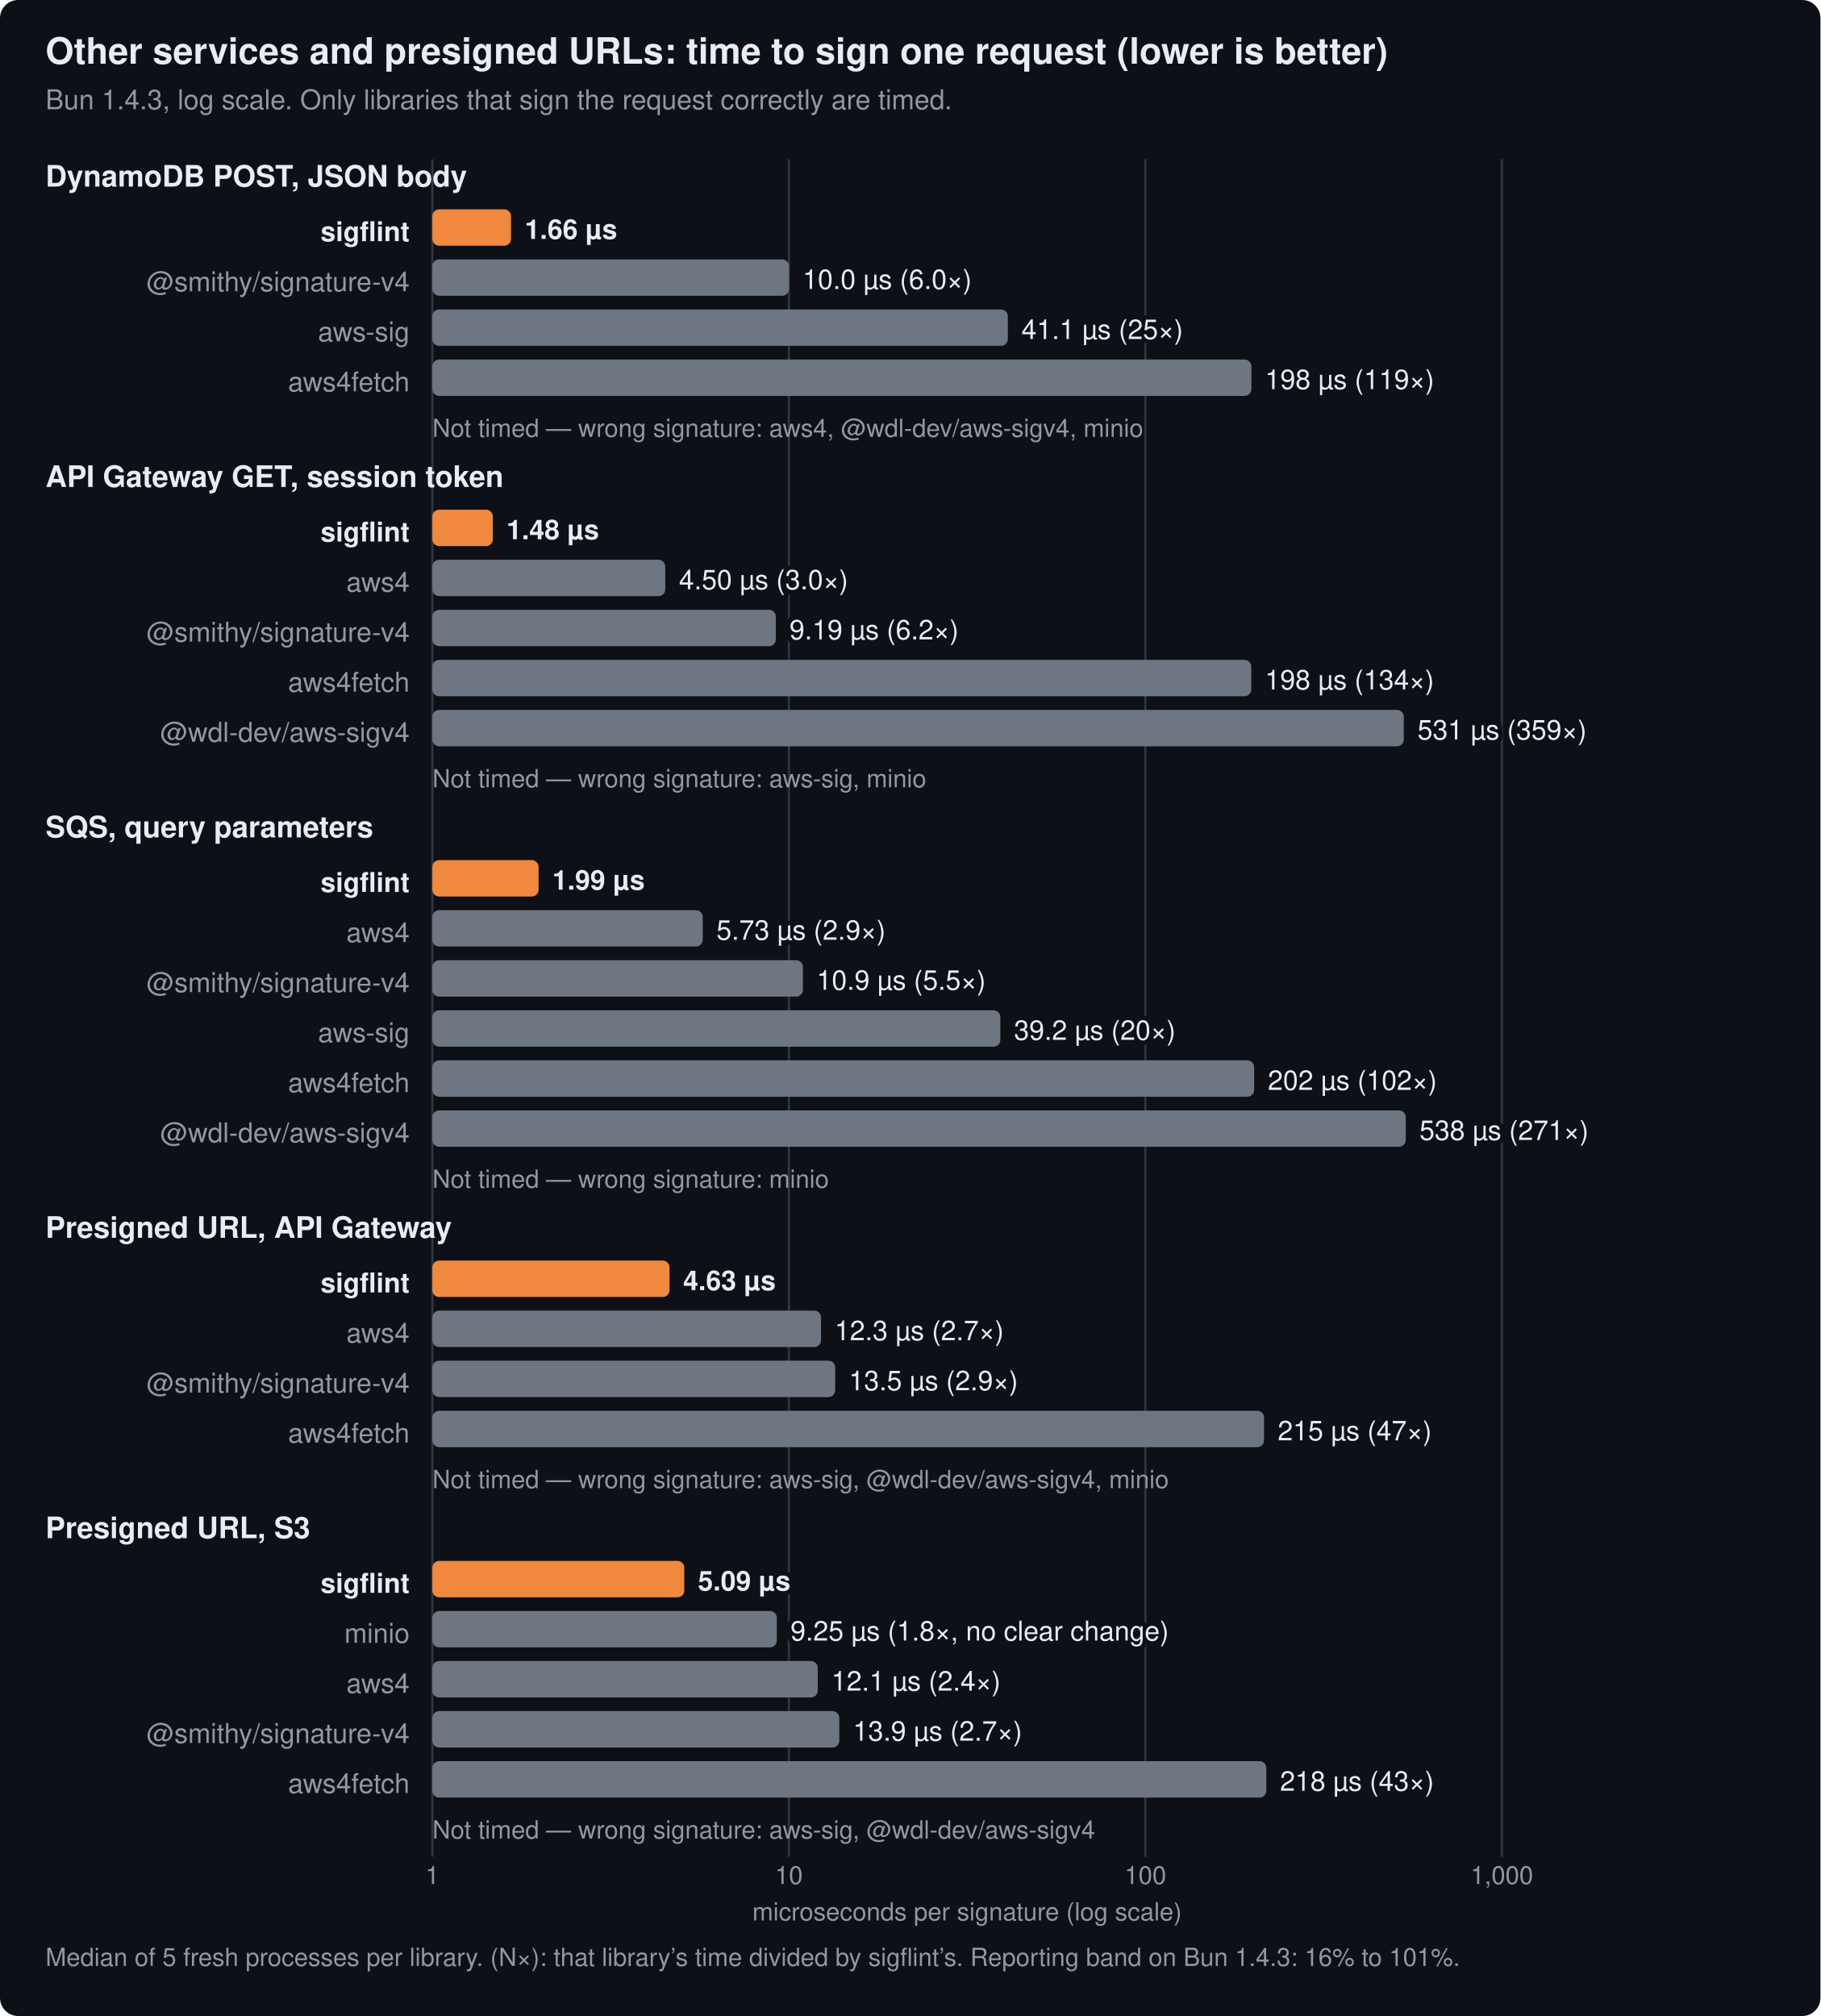
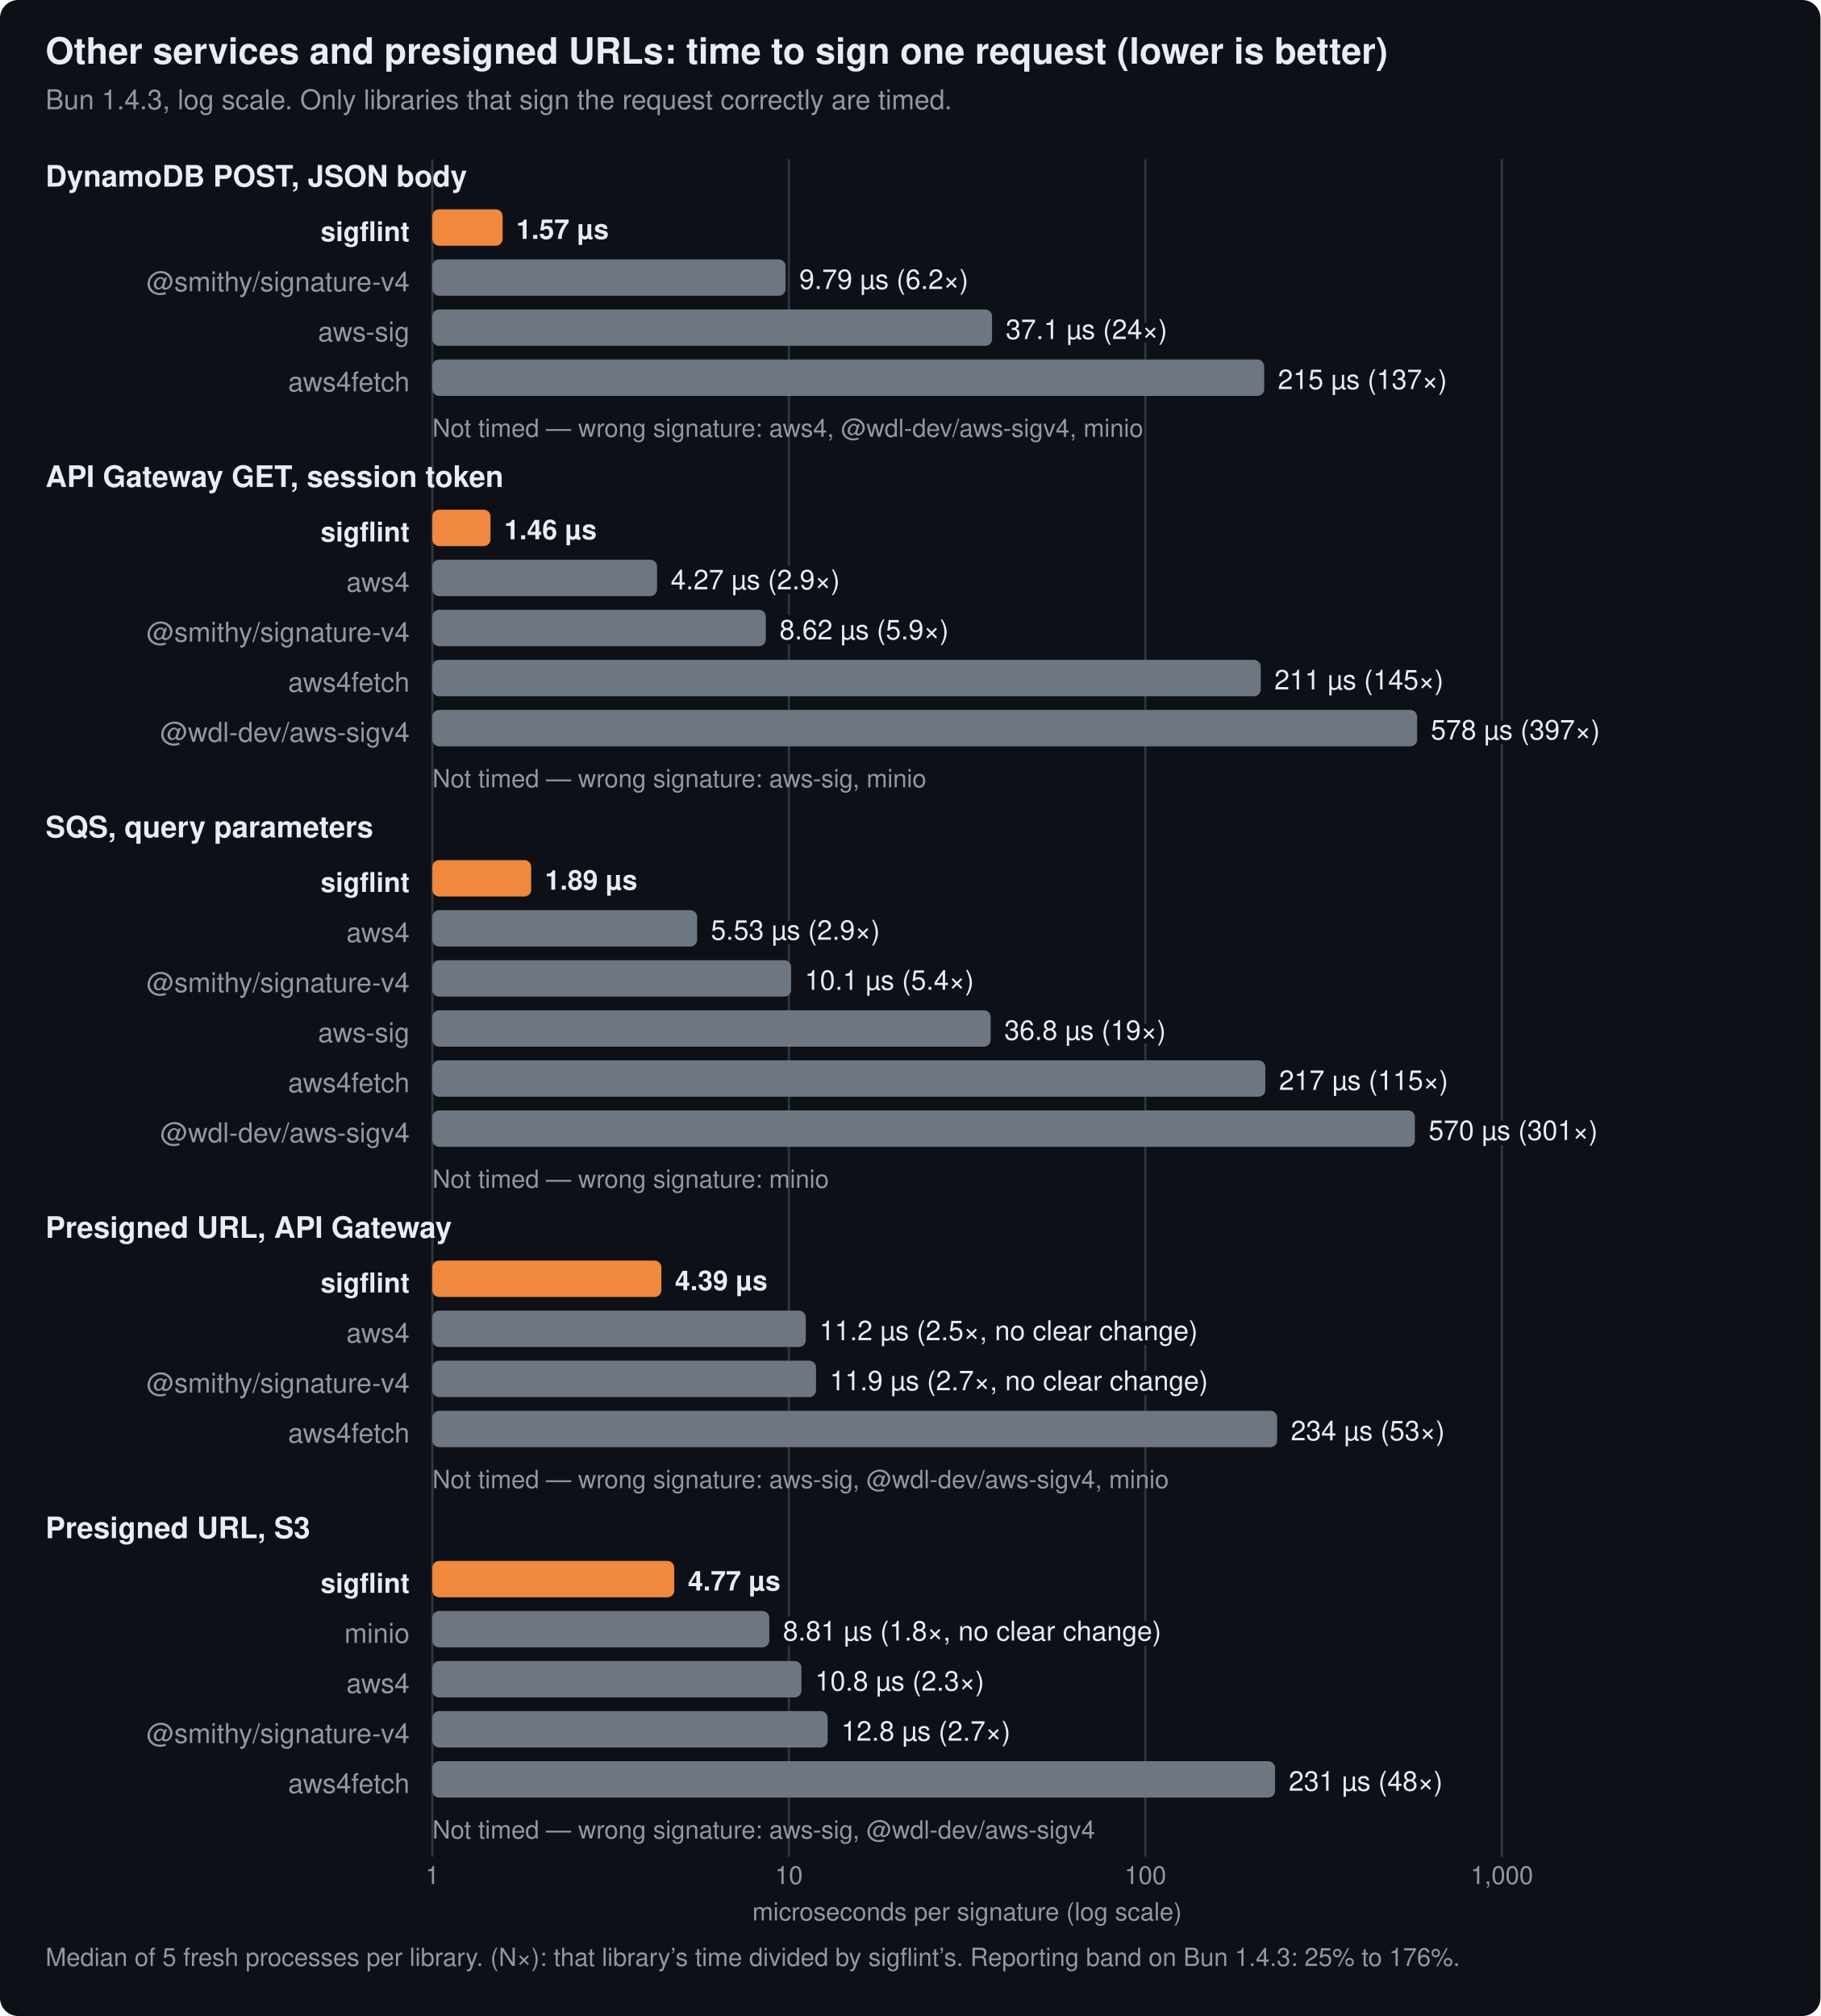
<svg xmlns="http://www.w3.org/2000/svg" width="800" height="886" viewBox="0 0 800 886" role="img" aria-labelledby="t d" font-family="-apple-system,BlinkMacSystemFont,'Segoe UI',Helvetica,Arial,sans-serif">
  <rect width="800" height="886" rx="8" fill="#0d1117" />
  <text x="20" y="28" font-size="16" fill="#e6edf3" text-anchor="start" font-weight="600">Other services and presigned URLs: time to sign one request (lower is better)</text>
  <text x="20" y="48" font-size="12" fill="#9198a1" text-anchor="start" font-weight="400">Bun 1.4.3, log scale. Only libraries that sign the request correctly are timed.</text>
  <line x1="190" y1="70" x2="190" y2="816" stroke="#30363d" />
  <text x="190" y="828" font-size="11" fill="#9198a1" text-anchor="middle" font-weight="400">1</text>
  <line x1="346.667" y1="70" x2="346.667" y2="816" stroke="#30363d" />
  <text x="346.667" y="828" font-size="11" fill="#9198a1" text-anchor="middle" font-weight="400">10</text>
  <line x1="503.333" y1="70" x2="503.333" y2="816" stroke="#30363d" />
  <text x="503.333" y="828" font-size="11" fill="#9198a1" text-anchor="middle" font-weight="400">100</text>
  <line x1="660" y1="70" x2="660" y2="816" stroke="#30363d" />
  <text x="660" y="828" font-size="11" fill="#9198a1" text-anchor="middle" font-weight="400">1,000</text>
  <text x="20" y="82" font-size="13" fill="#e6edf3" text-anchor="start" font-weight="600">DynamoDB POST, JSON body</text>
  <text x="180" y="106" font-size="12" fill="#e6edf3" text-anchor="end" font-weight="700">sigflint</text>
-   <rect x="190" y="92" width="34.566" height="16" rx="3" fill="#f0883e" />
-   <text x="230.566" y="105" font-size="12" fill="#e6edf3" text-anchor="start" font-weight="700" stroke="#0d1117" stroke-width="4" stroke-linejoin="round" paint-order="stroke">1.66 µs</text>
+   <rect x="190" y="92" width="30.864" height="16" rx="3" fill="#f0883e" />
+   <text x="226.864" y="105" font-size="12" fill="#e6edf3" text-anchor="start" font-weight="700" stroke="#0d1117" stroke-width="4" stroke-linejoin="round" paint-order="stroke">1.57 µs</text>
  <text x="180" y="128" font-size="12" fill="#9198a1" text-anchor="end" font-weight="400">@smithy/signature-v4</text>
-   <rect x="190" y="114" width="156.694" height="16" rx="3" fill="#6e7681" />
-   <text x="352.694" y="127" font-size="12" fill="#e6edf3" text-anchor="start" font-weight="400" stroke="#0d1117" stroke-width="4" stroke-linejoin="round" paint-order="stroke">10.0 µs  (6.0×)</text>
+   <rect x="190" y="114" width="155.223" height="16" rx="3" fill="#6e7681" />
+   <text x="351.223" y="127" font-size="12" fill="#e6edf3" text-anchor="start" font-weight="400" stroke="#0d1117" stroke-width="4" stroke-linejoin="round" paint-order="stroke">9.79 µs  (6.2×)</text>
  <text x="180" y="150" font-size="12" fill="#9198a1" text-anchor="end" font-weight="400">aws-sig</text>
-   <rect x="190" y="136" width="252.89" height="16" rx="3" fill="#6e7681" />
-   <text x="448.89" y="149" font-size="12" fill="#e6edf3" text-anchor="start" font-weight="400" stroke="#0d1117" stroke-width="4" stroke-linejoin="round" paint-order="stroke">41.1 µs  (25×)</text>
+   <rect x="190" y="136" width="245.957" height="16" rx="3" fill="#6e7681" />
+   <text x="441.957" y="149" font-size="12" fill="#e6edf3" text-anchor="start" font-weight="400" stroke="#0d1117" stroke-width="4" stroke-linejoin="round" paint-order="stroke">37.1 µs  (24×)</text>
  <text x="180" y="172" font-size="12" fill="#9198a1" text-anchor="end" font-weight="400">aws4fetch</text>
-   <rect x="190" y="158" width="359.931" height="16" rx="3" fill="#6e7681" />
-   <text x="555.931" y="171" font-size="12" fill="#e6edf3" text-anchor="start" font-weight="400" stroke="#0d1117" stroke-width="4" stroke-linejoin="round" paint-order="stroke">198 µs  (119×)</text>
+   <rect x="190" y="158" width="365.554" height="16" rx="3" fill="#6e7681" />
+   <text x="561.554" y="171" font-size="12" fill="#e6edf3" text-anchor="start" font-weight="400" stroke="#0d1117" stroke-width="4" stroke-linejoin="round" paint-order="stroke">215 µs  (137×)</text>
  <text x="190" y="192" font-size="11" fill="#9198a1" text-anchor="start" font-weight="400">Not timed — wrong signature: aws4, @wdl-dev/aws-sigv4, minio</text>
  <text x="20" y="214" font-size="13" fill="#e6edf3" text-anchor="start" font-weight="600">API Gateway GET, session token</text>
  <text x="180" y="238" font-size="12" fill="#e6edf3" text-anchor="end" font-weight="700">sigflint</text>
-   <rect x="190" y="224" width="26.582" height="16" rx="3" fill="#f0883e" />
-   <text x="222.582" y="237" font-size="12" fill="#e6edf3" text-anchor="start" font-weight="700" stroke="#0d1117" stroke-width="4" stroke-linejoin="round" paint-order="stroke">1.48 µs</text>
+   <rect x="190" y="224" width="25.562" height="16" rx="3" fill="#f0883e" />
+   <text x="221.562" y="237" font-size="12" fill="#e6edf3" text-anchor="start" font-weight="700" stroke="#0d1117" stroke-width="4" stroke-linejoin="round" paint-order="stroke">1.46 µs</text>
  <text x="180" y="260" font-size="12" fill="#9198a1" text-anchor="end" font-weight="400">aws4</text>
-   <rect x="190" y="246" width="102.352" height="16" rx="3" fill="#6e7681" />
-   <text x="298.352" y="259" font-size="12" fill="#e6edf3" text-anchor="start" font-weight="400" stroke="#0d1117" stroke-width="4" stroke-linejoin="round" paint-order="stroke">4.50 µs  (3.0×)</text>
+   <rect x="190" y="246" width="98.735" height="16" rx="3" fill="#6e7681" />
+   <text x="294.735" y="259" font-size="12" fill="#e6edf3" text-anchor="start" font-weight="400" stroke="#0d1117" stroke-width="4" stroke-linejoin="round" paint-order="stroke">4.27 µs  (2.9×)</text>
  <text x="180" y="282" font-size="12" fill="#9198a1" text-anchor="end" font-weight="400">@smithy/signature-v4</text>
-   <rect x="190" y="268" width="150.927" height="16" rx="3" fill="#6e7681" />
-   <text x="346.927" y="281" font-size="12" fill="#e6edf3" text-anchor="start" font-weight="400" stroke="#0d1117" stroke-width="4" stroke-linejoin="round" paint-order="stroke">9.19 µs  (6.2×)</text>
+   <rect x="190" y="268" width="146.547" height="16" rx="3" fill="#6e7681" />
+   <text x="342.547" y="281" font-size="12" fill="#e6edf3" text-anchor="start" font-weight="400" stroke="#0d1117" stroke-width="4" stroke-linejoin="round" paint-order="stroke">8.62 µs  (5.9×)</text>
  <text x="180" y="304" font-size="12" fill="#9198a1" text-anchor="end" font-weight="400">aws4fetch</text>
-   <rect x="190" y="290" width="359.869" height="16" rx="3" fill="#6e7681" />
-   <text x="555.869" y="303" font-size="12" fill="#e6edf3" text-anchor="start" font-weight="400" stroke="#0d1117" stroke-width="4" stroke-linejoin="round" paint-order="stroke">198 µs  (134×)</text>
+   <rect x="190" y="290" width="364.023" height="16" rx="3" fill="#6e7681" />
+   <text x="560.023" y="303" font-size="12" fill="#e6edf3" text-anchor="start" font-weight="400" stroke="#0d1117" stroke-width="4" stroke-linejoin="round" paint-order="stroke">211 µs  (145×)</text>
  <text x="180" y="326" font-size="12" fill="#9198a1" text-anchor="end" font-weight="400">@wdl-dev/aws-sigv4</text>
-   <rect x="190" y="312" width="426.899" height="16" rx="3" fill="#6e7681" />
-   <text x="622.899" y="325" font-size="12" fill="#e6edf3" text-anchor="start" font-weight="400" stroke="#0d1117" stroke-width="4" stroke-linejoin="round" paint-order="stroke">531 µs  (359×)</text>
+   <rect x="190" y="312" width="432.759" height="16" rx="3" fill="#6e7681" />
+   <text x="628.759" y="325" font-size="12" fill="#e6edf3" text-anchor="start" font-weight="400" stroke="#0d1117" stroke-width="4" stroke-linejoin="round" paint-order="stroke">578 µs  (397×)</text>
  <text x="190" y="346" font-size="11" fill="#9198a1" text-anchor="start" font-weight="400">Not timed — wrong signature: aws-sig, minio</text>
  <text x="20" y="368" font-size="13" fill="#e6edf3" text-anchor="start" font-weight="600">SQS, query parameters</text>
  <text x="180" y="392" font-size="12" fill="#e6edf3" text-anchor="end" font-weight="700">sigflint</text>
-   <rect x="190" y="378" width="46.683" height="16" rx="3" fill="#f0883e" />
-   <text x="242.683" y="391" font-size="12" fill="#e6edf3" text-anchor="start" font-weight="700" stroke="#0d1117" stroke-width="4" stroke-linejoin="round" paint-order="stroke">1.99 µs</text>
+   <rect x="190" y="378" width="43.42" height="16" rx="3" fill="#f0883e" />
+   <text x="239.42" y="391" font-size="12" fill="#e6edf3" text-anchor="start" font-weight="700" stroke="#0d1117" stroke-width="4" stroke-linejoin="round" paint-order="stroke">1.89 µs</text>
  <text x="180" y="414" font-size="12" fill="#9198a1" text-anchor="end" font-weight="400">aws4</text>
-   <rect x="190" y="400" width="118.825" height="16" rx="3" fill="#6e7681" />
-   <text x="314.825" y="413" font-size="12" fill="#e6edf3" text-anchor="start" font-weight="400" stroke="#0d1117" stroke-width="4" stroke-linejoin="round" paint-order="stroke">5.73 µs  (2.9×)</text>
+   <rect x="190" y="400" width="116.36" height="16" rx="3" fill="#6e7681" />
+   <text x="312.36" y="413" font-size="12" fill="#e6edf3" text-anchor="start" font-weight="400" stroke="#0d1117" stroke-width="4" stroke-linejoin="round" paint-order="stroke">5.53 µs  (2.9×)</text>
  <text x="180" y="436" font-size="12" fill="#9198a1" text-anchor="end" font-weight="400">@smithy/signature-v4</text>
-   <rect x="190" y="422" width="162.842" height="16" rx="3" fill="#6e7681" />
-   <text x="358.842" y="435" font-size="12" fill="#e6edf3" text-anchor="start" font-weight="400" stroke="#0d1117" stroke-width="4" stroke-linejoin="round" paint-order="stroke">10.9 µs  (5.5×)</text>
+   <rect x="190" y="422" width="157.646" height="16" rx="3" fill="#6e7681" />
+   <text x="353.646" y="435" font-size="12" fill="#e6edf3" text-anchor="start" font-weight="400" stroke="#0d1117" stroke-width="4" stroke-linejoin="round" paint-order="stroke">10.1 µs  (5.4×)</text>
  <text x="180" y="458" font-size="12" fill="#9198a1" text-anchor="end" font-weight="400">aws-sig</text>
-   <rect x="190" y="444" width="249.603" height="16" rx="3" fill="#6e7681" />
-   <text x="445.603" y="457" font-size="12" fill="#e6edf3" text-anchor="start" font-weight="400" stroke="#0d1117" stroke-width="4" stroke-linejoin="round" paint-order="stroke">39.2 µs  (20×)</text>
+   <rect x="190" y="444" width="245.349" height="16" rx="3" fill="#6e7681" />
+   <text x="441.349" y="457" font-size="12" fill="#e6edf3" text-anchor="start" font-weight="400" stroke="#0d1117" stroke-width="4" stroke-linejoin="round" paint-order="stroke">36.8 µs  (19×)</text>
  <text x="180" y="480" font-size="12" fill="#9198a1" text-anchor="end" font-weight="400">aws4fetch</text>
-   <rect x="190" y="466" width="361.13" height="16" rx="3" fill="#6e7681" />
-   <text x="557.13" y="479" font-size="12" fill="#e6edf3" text-anchor="start" font-weight="400" stroke="#0d1117" stroke-width="4" stroke-linejoin="round" paint-order="stroke">202 µs  (102×)</text>
+   <rect x="190" y="466" width="366.045" height="16" rx="3" fill="#6e7681" />
+   <text x="562.045" y="479" font-size="12" fill="#e6edf3" text-anchor="start" font-weight="400" stroke="#0d1117" stroke-width="4" stroke-linejoin="round" paint-order="stroke">217 µs  (115×)</text>
  <text x="180" y="502" font-size="12" fill="#9198a1" text-anchor="end" font-weight="400">@wdl-dev/aws-sigv4</text>
-   <rect x="190" y="488" width="427.76" height="16" rx="3" fill="#6e7681" />
-   <text x="623.76" y="501" font-size="12" fill="#e6edf3" text-anchor="start" font-weight="400" stroke="#0d1117" stroke-width="4" stroke-linejoin="round" paint-order="stroke">538 µs  (271×)</text>
+   <rect x="190" y="488" width="431.768" height="16" rx="3" fill="#6e7681" />
+   <text x="627.768" y="501" font-size="12" fill="#e6edf3" text-anchor="start" font-weight="400" stroke="#0d1117" stroke-width="4" stroke-linejoin="round" paint-order="stroke">570 µs  (301×)</text>
  <text x="190" y="522" font-size="11" fill="#9198a1" text-anchor="start" font-weight="400">Not timed — wrong signature: minio</text>
  <text x="20" y="544" font-size="13" fill="#e6edf3" text-anchor="start" font-weight="600">Presigned URL, API Gateway</text>
  <text x="180" y="568" font-size="12" fill="#e6edf3" text-anchor="end" font-weight="700">sigflint</text>
-   <rect x="190" y="554" width="104.216" height="16" rx="3" fill="#f0883e" />
-   <text x="300.216" y="567" font-size="12" fill="#e6edf3" text-anchor="start" font-weight="700" stroke="#0d1117" stroke-width="4" stroke-linejoin="round" paint-order="stroke">4.63 µs</text>
+   <rect x="190" y="554" width="100.622" height="16" rx="3" fill="#f0883e" />
+   <text x="296.622" y="567" font-size="12" fill="#e6edf3" text-anchor="start" font-weight="700" stroke="#0d1117" stroke-width="4" stroke-linejoin="round" paint-order="stroke">4.39 µs</text>
  <text x="180" y="590" font-size="12" fill="#9198a1" text-anchor="end" font-weight="400">aws4</text>
-   <rect x="190" y="576" width="170.791" height="16" rx="3" fill="#6e7681" />
-   <text x="366.791" y="589" font-size="12" fill="#e6edf3" text-anchor="start" font-weight="400" stroke="#0d1117" stroke-width="4" stroke-linejoin="round" paint-order="stroke">12.3 µs  (2.7×)</text>
+   <rect x="190" y="576" width="164.091" height="16" rx="3" fill="#6e7681" />
+   <text x="360.091" y="589" font-size="12" fill="#e6edf3" text-anchor="start" font-weight="400" stroke="#0d1117" stroke-width="4" stroke-linejoin="round" paint-order="stroke">11.2 µs  (2.5×, no clear change)</text>
  <text x="180" y="612" font-size="12" fill="#9198a1" text-anchor="end" font-weight="400">@smithy/signature-v4</text>
-   <rect x="190" y="598" width="177.025" height="16" rx="3" fill="#6e7681" />
-   <text x="373.025" y="611" font-size="12" fill="#e6edf3" text-anchor="start" font-weight="400" stroke="#0d1117" stroke-width="4" stroke-linejoin="round" paint-order="stroke">13.5 µs  (2.9×)</text>
+   <rect x="190" y="598" width="168.611" height="16" rx="3" fill="#6e7681" />
+   <text x="364.611" y="611" font-size="12" fill="#e6edf3" text-anchor="start" font-weight="400" stroke="#0d1117" stroke-width="4" stroke-linejoin="round" paint-order="stroke">11.9 µs  (2.7×, no clear change)</text>
  <text x="180" y="634" font-size="12" fill="#9198a1" text-anchor="end" font-weight="400">aws4fetch</text>
-   <rect x="190" y="620" width="365.493" height="16" rx="3" fill="#6e7681" />
-   <text x="561.493" y="633" font-size="12" fill="#e6edf3" text-anchor="start" font-weight="400" stroke="#0d1117" stroke-width="4" stroke-linejoin="round" paint-order="stroke">215 µs  (47×)</text>
+   <rect x="190" y="620" width="371.24" height="16" rx="3" fill="#6e7681" />
+   <text x="567.24" y="633" font-size="12" fill="#e6edf3" text-anchor="start" font-weight="400" stroke="#0d1117" stroke-width="4" stroke-linejoin="round" paint-order="stroke">234 µs  (53×)</text>
  <text x="190" y="654" font-size="11" fill="#9198a1" text-anchor="start" font-weight="400">Not timed — wrong signature: aws-sig, @wdl-dev/aws-sigv4, minio</text>
  <text x="20" y="676" font-size="13" fill="#e6edf3" text-anchor="start" font-weight="600">Presigned URL, S3</text>
  <text x="180" y="700" font-size="12" fill="#e6edf3" text-anchor="end" font-weight="700">sigflint</text>
-   <rect x="190" y="686" width="110.706" height="16" rx="3" fill="#f0883e" />
-   <text x="306.706" y="699" font-size="12" fill="#e6edf3" text-anchor="start" font-weight="700" stroke="#0d1117" stroke-width="4" stroke-linejoin="round" paint-order="stroke">5.09 µs</text>
+   <rect x="190" y="686" width="106.301" height="16" rx="3" fill="#f0883e" />
+   <text x="302.301" y="699" font-size="12" fill="#e6edf3" text-anchor="start" font-weight="700" stroke="#0d1117" stroke-width="4" stroke-linejoin="round" paint-order="stroke">4.77 µs</text>
  <text x="180" y="722" font-size="12" fill="#9198a1" text-anchor="end" font-weight="400">minio</text>
-   <rect x="190" y="708" width="151.37" height="16" rx="3" fill="#6e7681" />
-   <text x="347.37" y="721" font-size="12" fill="#e6edf3" text-anchor="start" font-weight="400" stroke="#0d1117" stroke-width="4" stroke-linejoin="round" paint-order="stroke">9.25 µs  (1.8×, no clear change)</text>
+   <rect x="190" y="708" width="148.062" height="16" rx="3" fill="#6e7681" />
+   <text x="344.062" y="721" font-size="12" fill="#e6edf3" text-anchor="start" font-weight="400" stroke="#0d1117" stroke-width="4" stroke-linejoin="round" paint-order="stroke">8.81 µs  (1.8×, no clear change)</text>
  <text x="180" y="744" font-size="12" fill="#9198a1" text-anchor="end" font-weight="400">aws4</text>
-   <rect x="190" y="730" width="169.355" height="16" rx="3" fill="#6e7681" />
-   <text x="365.355" y="743" font-size="12" fill="#e6edf3" text-anchor="start" font-weight="400" stroke="#0d1117" stroke-width="4" stroke-linejoin="round" paint-order="stroke">12.1 µs  (2.4×)</text>
+   <rect x="190" y="730" width="162.192" height="16" rx="3" fill="#6e7681" />
+   <text x="358.192" y="743" font-size="12" fill="#e6edf3" text-anchor="start" font-weight="400" stroke="#0d1117" stroke-width="4" stroke-linejoin="round" paint-order="stroke">10.8 µs  (2.3×)</text>
  <text x="180" y="766" font-size="12" fill="#9198a1" text-anchor="end" font-weight="400">@smithy/signature-v4</text>
-   <rect x="190" y="752" width="178.837" height="16" rx="3" fill="#6e7681" />
-   <text x="374.837" y="765" font-size="12" fill="#e6edf3" text-anchor="start" font-weight="400" stroke="#0d1117" stroke-width="4" stroke-linejoin="round" paint-order="stroke">13.9 µs  (2.7×)</text>
+   <rect x="190" y="752" width="173.712" height="16" rx="3" fill="#6e7681" />
+   <text x="369.712" y="765" font-size="12" fill="#e6edf3" text-anchor="start" font-weight="400" stroke="#0d1117" stroke-width="4" stroke-linejoin="round" paint-order="stroke">12.8 µs  (2.7×)</text>
  <text x="180" y="788" font-size="12" fill="#9198a1" text-anchor="end" font-weight="400">aws4fetch</text>
-   <rect x="190" y="774" width="366.483" height="16" rx="3" fill="#6e7681" />
-   <text x="562.483" y="787" font-size="12" fill="#e6edf3" text-anchor="start" font-weight="400" stroke="#0d1117" stroke-width="4" stroke-linejoin="round" paint-order="stroke">218 µs  (43×)</text>
+   <rect x="190" y="774" width="370.313" height="16" rx="3" fill="#6e7681" />
+   <text x="566.313" y="787" font-size="12" fill="#e6edf3" text-anchor="start" font-weight="400" stroke="#0d1117" stroke-width="4" stroke-linejoin="round" paint-order="stroke">231 µs  (48×)</text>
  <text x="190" y="808" font-size="11" fill="#9198a1" text-anchor="start" font-weight="400">Not timed — wrong signature: aws-sig, @wdl-dev/aws-sigv4</text>
  <text x="425" y="844" font-size="11" fill="#9198a1" text-anchor="middle" font-weight="400">microseconds per signature (log scale)</text>
-   <text x="20" y="864" font-size="11" fill="#9198a1" text-anchor="start" font-weight="400">Median of 5 fresh processes per library. (N×): that library’s time divided by sigflint’s. Reporting band on Bun 1.4.3: 16% to 101%.</text>
+   <text x="20" y="864" font-size="11" fill="#9198a1" text-anchor="start" font-weight="400">Median of 5 fresh processes per library. (N×): that library’s time divided by sigflint’s. Reporting band on Bun 1.4.3: 25% to 176%.</text>
</svg>
